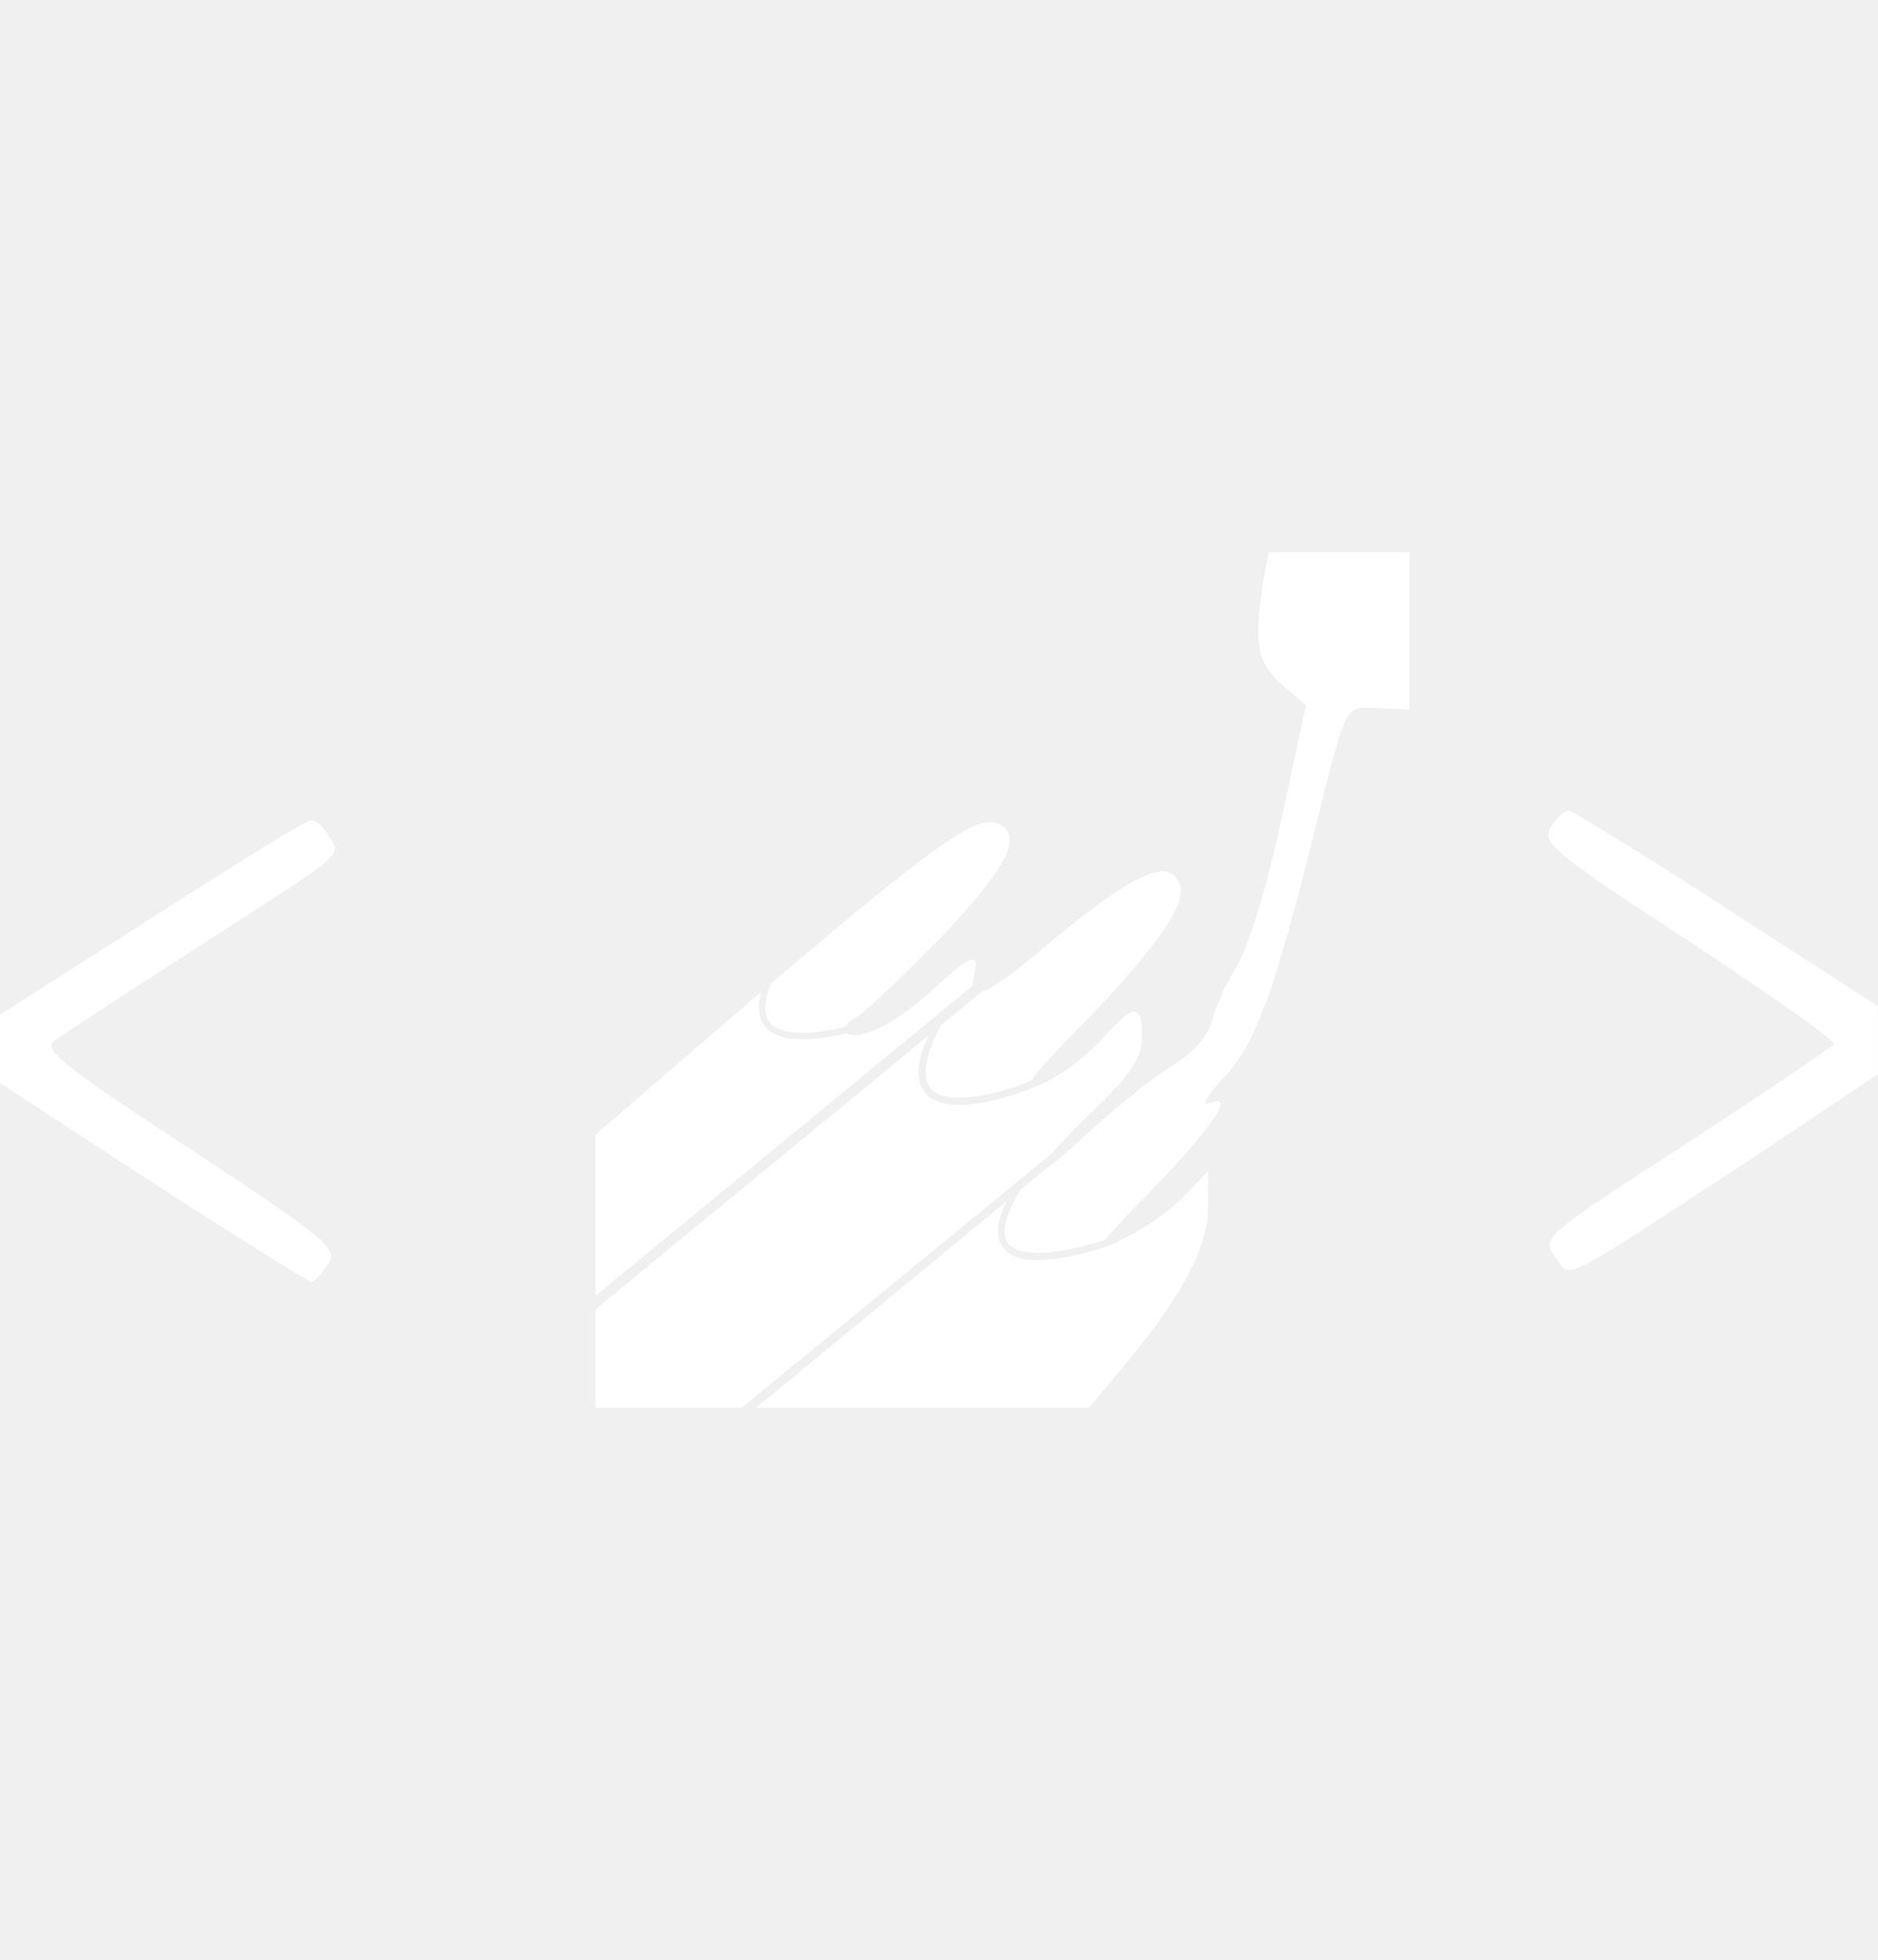
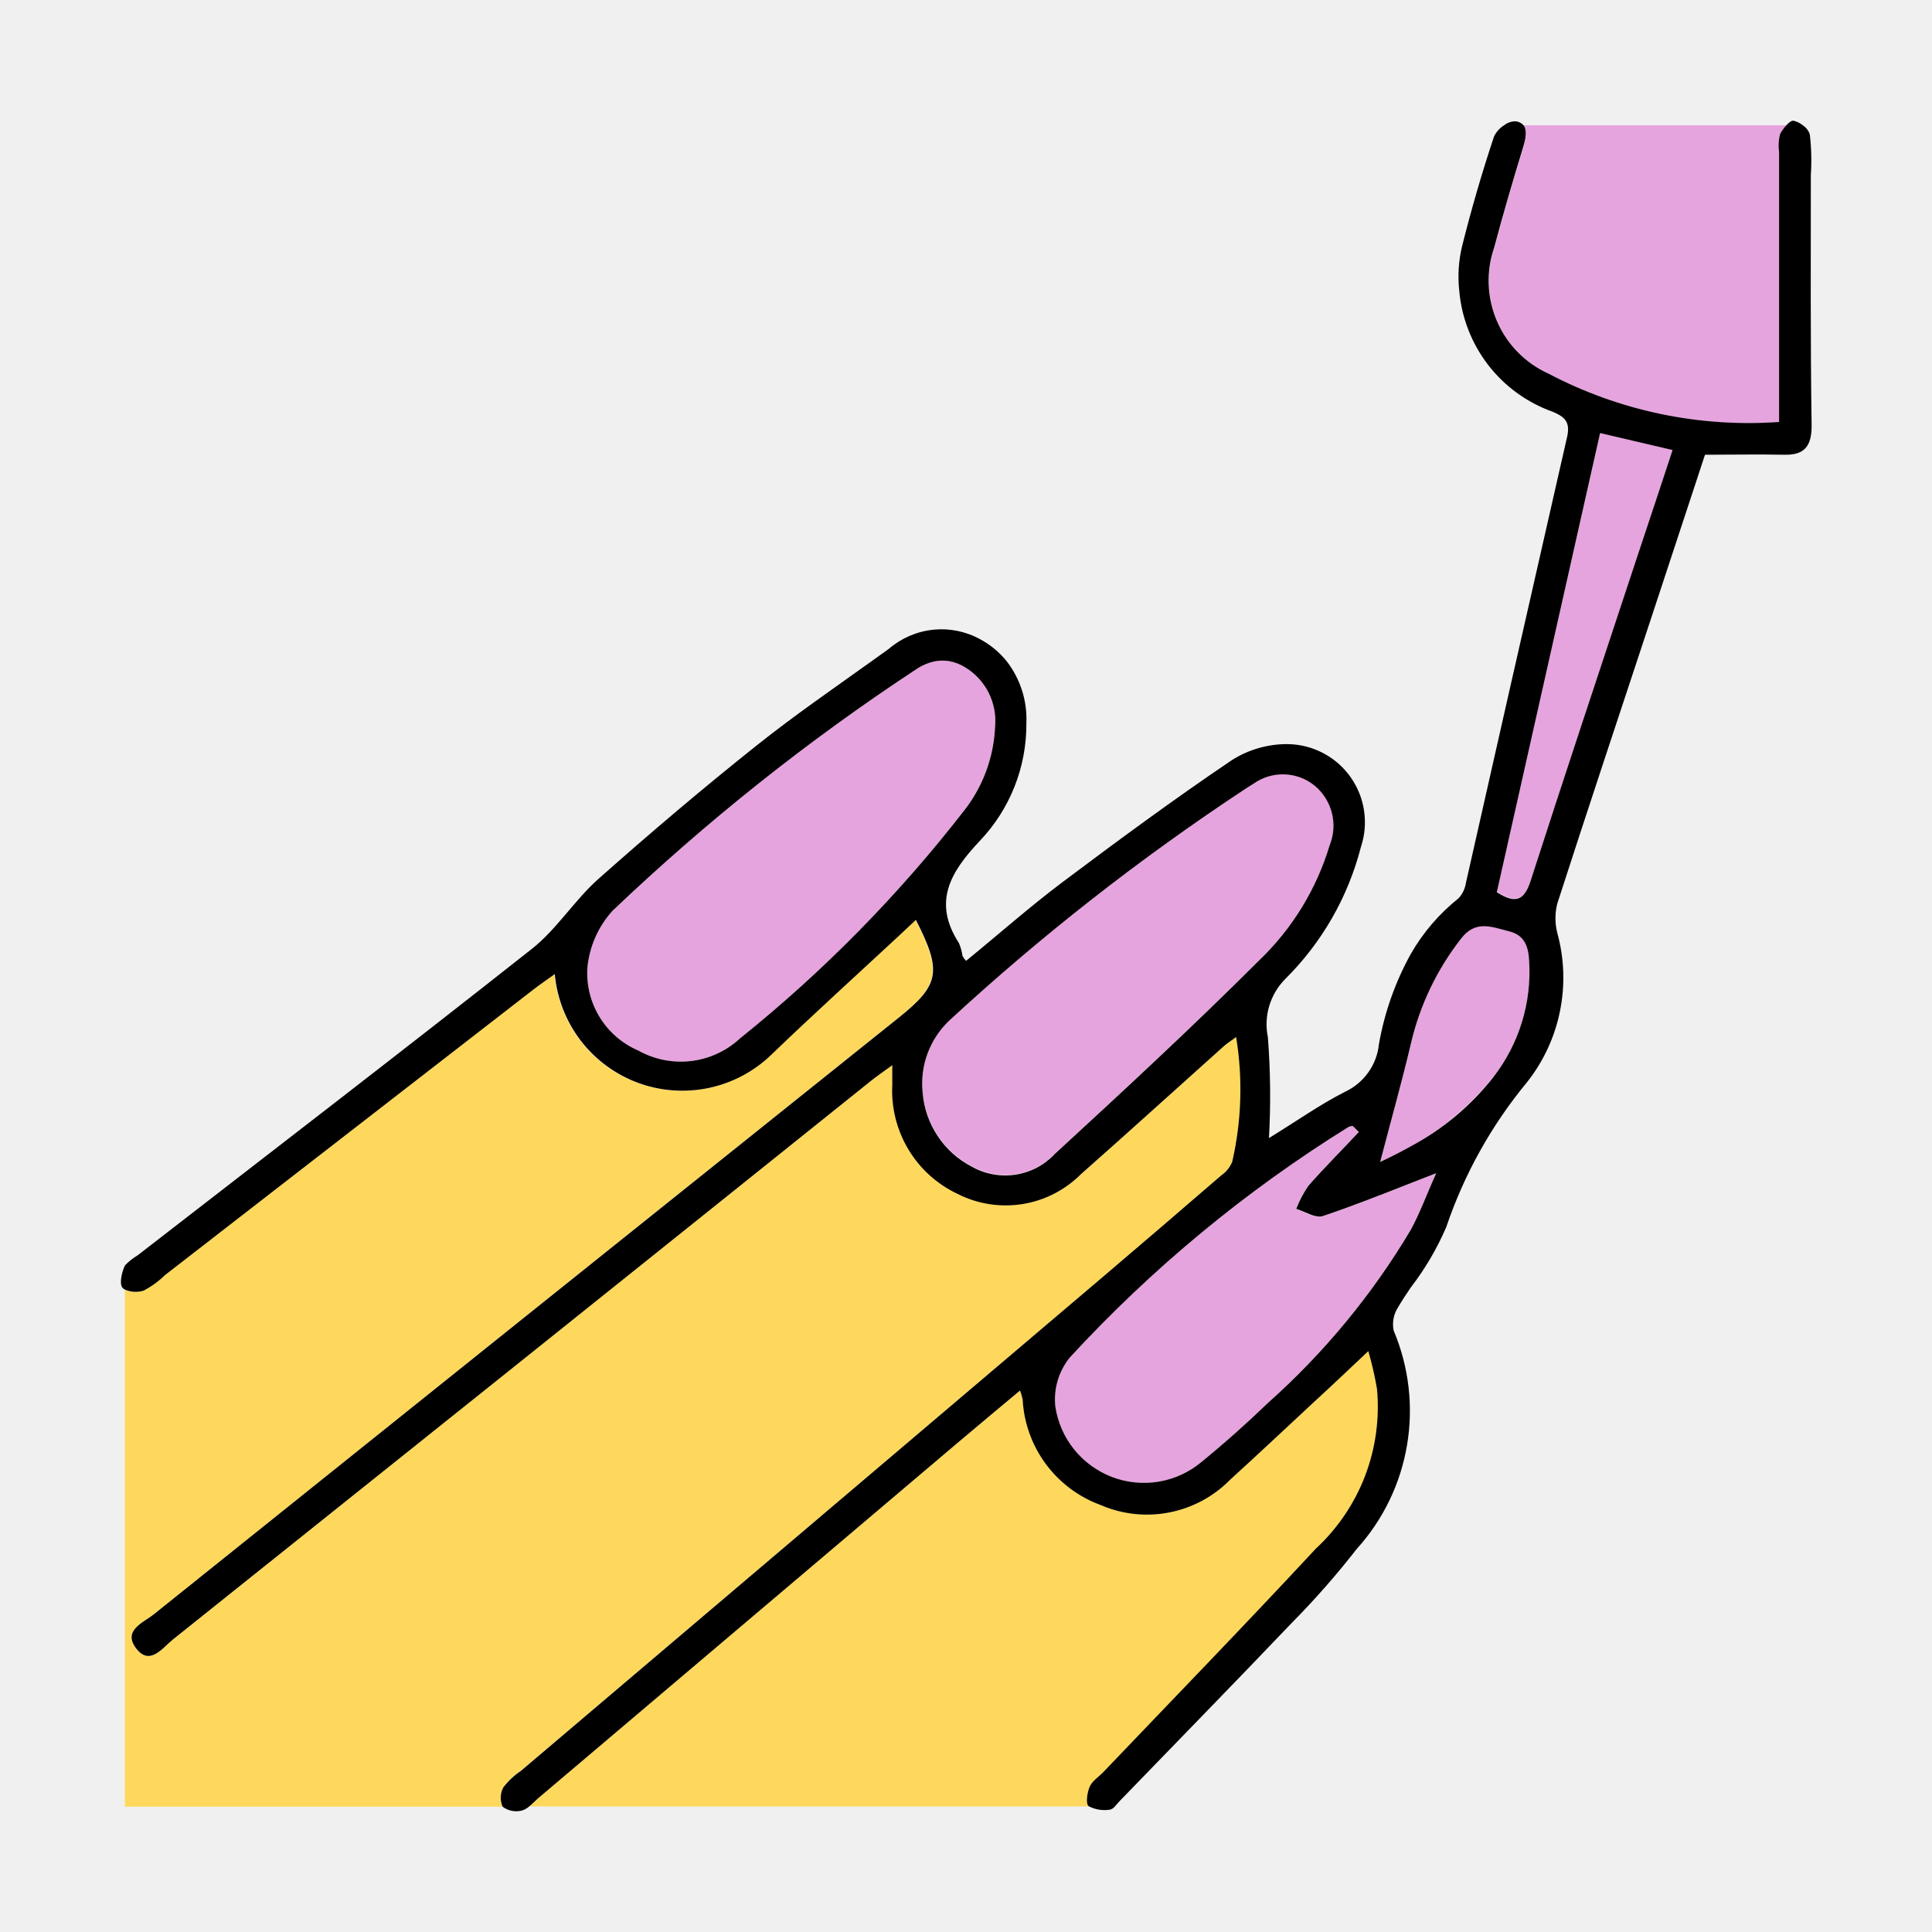
- <svg xmlns="http://www.w3.org/2000/svg" width="23" height="24" viewBox="0 0 23 24" fill="none">
-   <g clip-path="url(#clip0)">
-     <path d="M15.538 6.762L15.466 7.153C15.355 7.894 15.396 8.106 15.7 8.381L15.995 8.635L15.69 10.053C15.508 10.899 15.284 11.608 15.143 11.841C15.021 12.042 14.879 12.338 14.848 12.497C14.798 12.687 14.625 12.878 14.362 13.047C14.129 13.185 13.672 13.555 13.348 13.852C13.089 14.095 12.911 14.244 12.814 14.308L12.498 14.569C12.396 14.739 12.338 14.876 12.316 14.98C12.294 15.087 12.307 15.158 12.339 15.21C12.371 15.26 12.426 15.295 12.501 15.317C12.589 15.339 12.68 15.346 12.771 15.34C12.976 15.325 13.179 15.288 13.376 15.228C13.444 15.209 13.496 15.191 13.542 15.175C13.613 15.084 13.777 14.912 14.067 14.613C14.838 13.82 15.132 13.386 14.828 13.503C14.716 13.545 14.767 13.439 14.96 13.227C15.366 12.814 15.599 12.19 16.086 10.233C16.471 8.688 16.471 8.666 16.755 8.666C16.888 8.666 17.264 8.69 17.264 8.69V6.762H16.4H15.538ZM19.218 9.927C19.156 9.927 19.055 10.023 18.994 10.129C18.883 10.319 19.014 10.435 20.688 11.525C21.681 12.182 22.483 12.742 22.462 12.785C22.442 12.816 21.631 13.367 20.658 14.002C18.893 15.144 18.883 15.155 19.045 15.388C19.248 15.663 19.045 15.758 21.336 14.266L23 13.155V12.319L21.144 11.123C20.14 10.467 19.268 9.938 19.218 9.927ZM3.803 10.044C3.752 10.044 2.88 10.584 1.876 11.229L0 12.425V13.261L1.866 14.478C2.901 15.144 3.773 15.695 3.813 15.695C3.853 15.695 3.935 15.599 4.016 15.483C4.138 15.282 4.036 15.197 2.322 14.065C0.69 12.996 0.517 12.848 0.68 12.732C0.782 12.658 1.552 12.16 2.384 11.621C4.281 10.404 4.179 10.488 4.027 10.234C3.967 10.129 3.864 10.034 3.804 10.044H3.803ZM12.125 10.067C11.845 10.065 11.243 10.51 9.441 12.045C9.364 12.238 9.357 12.371 9.393 12.457C9.416 12.516 9.458 12.557 9.516 12.587C9.574 12.617 9.649 12.635 9.731 12.642C9.895 12.657 10.088 12.63 10.245 12.598L10.35 12.573C10.386 12.523 10.434 12.482 10.488 12.455C10.599 12.391 11.066 11.947 11.533 11.471C12.354 10.603 12.546 10.211 12.212 10.084C12.185 10.073 12.155 10.067 12.126 10.067H12.125ZM14.229 10.67C13.983 10.677 13.539 10.975 12.779 11.608C12.398 11.931 12.156 12.105 12.027 12.141L11.525 12.555C11.336 12.915 11.308 13.138 11.358 13.261C11.371 13.291 11.389 13.319 11.411 13.342C11.434 13.365 11.461 13.383 11.49 13.395C11.564 13.425 11.642 13.441 11.72 13.44C11.909 13.438 12.095 13.409 12.276 13.355C12.37 13.329 12.463 13.298 12.555 13.263L12.583 13.251L12.634 13.223C12.729 13.094 12.95 12.851 13.226 12.571C14.098 11.693 14.544 11.069 14.453 10.836C14.411 10.723 14.341 10.666 14.229 10.67ZM11.906 11.75C11.835 11.758 11.676 11.886 11.39 12.148C10.976 12.53 10.524 12.75 10.368 12.652C10.332 12.661 10.296 12.669 10.259 12.676C10.1 12.709 9.902 12.736 9.724 12.721C9.641 12.716 9.559 12.694 9.483 12.658C9.411 12.624 9.354 12.563 9.322 12.488C9.286 12.398 9.286 12.286 9.326 12.143L8.704 12.677L7.294 13.894V15.867L11.913 12.07C11.912 12.028 11.917 11.987 11.928 11.947C11.964 11.813 11.962 11.745 11.906 11.751V11.75ZM13.894 12.389C13.824 12.389 13.707 12.492 13.52 12.699C13.266 12.982 12.867 13.256 12.655 13.312L12.622 13.33C12.587 13.345 12.552 13.359 12.517 13.372C12.459 13.392 12.384 13.416 12.298 13.44C12.126 13.489 11.911 13.534 11.72 13.529C11.629 13.529 11.54 13.511 11.456 13.475C11.377 13.441 11.314 13.377 11.28 13.295C11.224 13.156 11.246 12.961 11.368 12.684L7.293 16.033V17.238H9.083L12.88 14.126C12.979 14.012 13.127 13.856 13.328 13.661C13.864 13.142 13.986 12.963 13.986 12.698C13.986 12.492 13.964 12.388 13.894 12.388V12.389ZM14.798 14.339L14.473 14.677C14.291 14.857 13.966 15.079 13.743 15.174L13.699 15.194L13.697 15.199L13.687 15.209C13.678 15.216 13.675 15.217 13.668 15.22C13.579 15.255 13.489 15.286 13.398 15.313C13.194 15.375 12.986 15.413 12.775 15.428C12.675 15.435 12.575 15.426 12.477 15.401C12.393 15.382 12.319 15.33 12.269 15.257C12.223 15.183 12.209 15.084 12.235 14.962C12.256 14.875 12.286 14.791 12.326 14.712L9.262 17.238H13.337L13.824 16.656C14.493 15.842 14.798 15.26 14.798 14.762V14.339Z" fill="white" />
-   </g>
-   <defs>
-     <clipPath id="clip0">
-       <rect width="23" height="24" fill="white" />
-     </clipPath>
-   </defs>
+ <svg xmlns="http://www.w3.org/2000/svg" width="32" height="32" viewBox="0 0 32 32" fill="none">
+   <path d="M18.05 29.6C18.092 29.505 18.198 29.439 18.275 29.359C19.45 28.127 20.635 26.906 21.794 25.659C22.157 25.324 22.437 24.91 22.613 24.448C22.789 23.987 22.856 23.491 22.808 23C22.772 22.79 22.724 22.581 22.665 22.376C22.349 22.676 22.055 22.949 21.759 23.224C21.299 23.652 20.841 24.082 20.377 24.505C20.104 24.784 19.752 24.973 19.368 25.048C18.985 25.123 18.588 25.08 18.229 24.924C17.866 24.791 17.551 24.554 17.321 24.243C17.092 23.932 16.959 23.56 16.939 23.174C16.928 23.124 16.914 23.076 16.896 23.028C16.543 23.328 16.205 23.604 15.87 23.888L8.907 29.788C8.859 29.829 8.807 29.88 8.762 29.92H18.045L18.031 29.911C17.981 29.876 18.007 29.692 18.05 29.6Z" fill="#FED85D" />
+   <path d="M8.337 29.6C8.419 29.492 8.519 29.399 8.632 29.324L18.268 21.149C18.925 20.591 19.579 20.03 20.231 19.466C20.311 19.41 20.374 19.332 20.413 19.242C20.569 18.563 20.591 17.86 20.478 17.173C20.378 17.243 20.324 17.273 20.278 17.322C19.489 18.028 18.704 18.74 17.911 19.442C17.648 19.706 17.308 19.881 16.94 19.94C16.572 19.999 16.195 19.94 15.863 19.771C15.524 19.611 15.24 19.354 15.048 19.032C14.855 18.71 14.763 18.338 14.783 17.964C14.783 17.879 14.783 17.795 14.783 17.64C14.638 17.746 14.532 17.817 14.433 17.897C10.576 20.985 6.72 24.071 2.865 27.154C2.691 27.293 2.483 27.603 2.255 27.302C2.027 27.001 2.374 26.877 2.549 26.737C6.659 23.439 10.771 20.144 14.885 16.852C15.555 16.315 15.599 16.09 15.163 15.237L14.903 15.481C14.19 16.144 13.469 16.798 12.767 17.472C12.479 17.75 12.118 17.941 11.726 18.022C11.335 18.104 10.928 18.073 10.553 17.933C10.178 17.793 9.851 17.55 9.608 17.232C9.365 16.914 9.218 16.534 9.182 16.135C9.049 16.235 8.934 16.308 8.825 16.393L2.725 21.121C2.62 21.224 2.5 21.311 2.369 21.379C2.27 21.409 2.164 21.404 2.069 21.364V29.925H8.325C8.302 29.874 8.291 29.817 8.293 29.761C8.295 29.705 8.31 29.65 8.337 29.6V29.6Z" fill="#FED85D" />
+   <path d="M25.237 2.423C25.067 2.98 24.902 3.538 24.753 4.101C24.615 4.499 24.631 4.934 24.798 5.32C24.964 5.707 25.269 6.018 25.653 6.191C26.826 6.808 28.149 7.085 29.471 6.991V2.518C29.456 2.42 29.462 2.32 29.487 2.224C29.515 2.17 29.55 2.12 29.592 2.075H25.233C25.3 2.153 25.277 2.29 25.237 2.423Z" fill="#E6A4DE" />
+   <path d="M16.482 12.032C16.461 12.531 16.286 13.012 15.982 13.408C14.893 14.814 13.642 16.087 12.256 17.2C12.032 17.407 11.749 17.538 11.446 17.574C11.144 17.61 10.838 17.549 10.572 17.4C10.307 17.287 10.084 17.095 9.933 16.85C9.782 16.605 9.711 16.319 9.729 16.032C9.761 15.679 9.907 15.347 10.146 15.085C11.696 13.607 13.376 12.27 15.165 11.092C15.282 11 15.425 10.947 15.574 10.941C15.723 10.935 15.87 10.976 15.994 11.058C16.157 11.159 16.289 11.304 16.375 11.476C16.462 11.648 16.498 11.84 16.482 12.032Z" fill="#E6A4DE" />
+   <path d="M15.284 18.093C15.261 17.872 15.289 17.648 15.367 17.44C15.445 17.232 15.57 17.045 15.732 16.893C17.25 15.493 18.879 14.218 20.602 13.08C20.654 13.047 20.702 13.014 20.759 12.98C20.91 12.871 21.092 12.816 21.278 12.822C21.463 12.828 21.642 12.896 21.784 13.015C21.922 13.132 22.02 13.29 22.064 13.465C22.107 13.641 22.094 13.826 22.026 13.994C21.808 14.72 21.406 15.377 20.858 15.902C19.753 17.002 18.606 18.066 17.458 19.122C17.284 19.301 17.056 19.417 16.809 19.451C16.562 19.486 16.311 19.438 16.094 19.314C15.867 19.196 15.673 19.022 15.531 18.808C15.39 18.595 15.305 18.348 15.284 18.093Z" fill="#E6A4DE" />
+   <path d="M22.5 18.754C22.22 19.054 21.932 19.34 21.663 19.647C21.582 19.766 21.515 19.893 21.463 20.027C21.611 20.071 21.784 20.187 21.904 20.146C22.515 19.941 23.111 19.695 23.782 19.436C23.636 19.772 23.526 20.082 23.371 20.366C22.732 21.439 21.933 22.408 21 23.238C20.645 23.58 20.277 23.907 19.895 24.219C19.693 24.387 19.449 24.498 19.19 24.541C18.931 24.584 18.665 24.557 18.419 24.464C18.173 24.37 17.957 24.213 17.792 24.008C17.627 23.804 17.519 23.559 17.48 23.299C17.464 23.154 17.477 23.008 17.517 22.869C17.558 22.729 17.626 22.599 17.718 22.486C19.079 21.008 20.634 19.722 22.341 18.663C22.362 18.655 22.384 18.651 22.406 18.65L22.5 18.754Z" fill="#E6A4DE" />
+   <path d="M24.794 14.771L26.505 7.171L27.705 7.452L27.086 9.333C26.508 11.083 25.923 12.833 25.359 14.585C25.249 14.909 25.105 14.969 24.794 14.771Z" fill="#E6A4DE" />
+   <path d="M22.862 19.241C23.043 18.55 23.223 17.911 23.375 17.265C23.523 16.638 23.805 16.051 24.201 15.544C24.444 15.225 24.717 15.352 24.996 15.421C25.254 15.484 25.319 15.673 25.33 15.921C25.37 16.607 25.162 17.284 24.742 17.828C24.242 18.448 23.596 18.933 22.862 19.241V19.241Z" fill="#E6A4DE" />
+   <path d="M29.993 2.894C30.008 2.671 30.002 2.448 29.976 2.226C29.956 2.164 29.915 2.111 29.86 2.075C29.816 2.039 29.764 2.013 29.708 2C29.676 1.994 29.631 2.027 29.588 2.074C29.547 2.119 29.511 2.169 29.483 2.223C29.458 2.319 29.453 2.419 29.467 2.517V6.989C28.145 7.083 26.823 6.806 25.649 6.189C25.265 6.016 24.96 5.705 24.794 5.318C24.628 4.932 24.611 4.497 24.749 4.099C24.898 3.536 25.063 2.978 25.233 2.421C25.273 2.288 25.296 2.151 25.233 2.073C25.198 2.035 25.15 2.012 25.098 2.009C25.032 2.01 24.968 2.032 24.916 2.073C24.841 2.118 24.782 2.184 24.745 2.263C24.545 2.863 24.369 3.469 24.216 4.081C24.158 4.322 24.143 4.571 24.17 4.818C24.209 5.264 24.375 5.689 24.648 6.044C24.921 6.398 25.291 6.667 25.712 6.818C25.901 6.897 26.012 6.975 25.959 7.224C25.886 7.54 25.815 7.856 25.743 8.173C25.253 10.321 24.766 12.47 24.281 14.62C24.267 14.716 24.225 14.805 24.16 14.877C23.841 15.131 23.572 15.443 23.369 15.797C23.11 16.264 22.931 16.771 22.839 17.297C22.822 17.465 22.761 17.625 22.663 17.763C22.565 17.9 22.434 18.01 22.281 18.082C21.864 18.293 21.481 18.566 21.018 18.85C21.049 18.293 21.043 17.735 21 17.179C20.965 17.008 20.972 16.831 21.022 16.663C21.072 16.496 21.162 16.343 21.284 16.219C21.894 15.615 22.329 14.857 22.542 14.025C22.606 13.832 22.623 13.627 22.593 13.426C22.563 13.226 22.486 13.035 22.368 12.869C22.251 12.704 22.096 12.568 21.916 12.474C21.736 12.379 21.537 12.328 21.334 12.325C21.006 12.321 20.683 12.413 20.405 12.589C19.448 13.235 18.517 13.921 17.593 14.615C17.046 15.027 16.531 15.483 16.001 15.915C15.978 15.89 15.959 15.863 15.942 15.834C15.932 15.76 15.912 15.688 15.883 15.62C15.44 14.936 15.747 14.439 16.228 13.928C16.729 13.403 17.006 12.703 17 11.977C17.016 11.607 16.9 11.244 16.673 10.951C16.552 10.802 16.404 10.679 16.235 10.588C15.996 10.457 15.722 10.402 15.451 10.431C15.18 10.46 14.924 10.572 14.718 10.75L14.439 10.95C13.802 11.406 13.157 11.85 12.544 12.338C11.649 13.05 10.775 13.792 9.918 14.552C9.518 14.905 9.226 15.387 8.811 15.715C6.647 17.424 4.46 19.102 2.281 20.791C2.206 20.836 2.137 20.89 2.076 20.952C2.07 20.961 2.064 20.971 2.06 20.981C2.014 21.088 1.975 21.265 2.029 21.33C2.042 21.344 2.058 21.355 2.076 21.363C2.171 21.402 2.277 21.408 2.376 21.378C2.507 21.31 2.627 21.223 2.732 21.12L8.832 16.392C8.941 16.307 9.056 16.23 9.189 16.134C9.225 16.532 9.373 16.913 9.615 17.231C9.858 17.549 10.186 17.792 10.56 17.932C10.935 18.072 11.342 18.102 11.734 18.021C12.126 17.939 12.486 17.749 12.774 17.471C13.474 16.797 14.197 16.143 14.91 15.48L15.17 15.236C15.606 16.089 15.562 16.314 14.892 16.851C10.775 20.146 6.66 23.441 2.549 26.737C2.374 26.877 2.028 27.004 2.255 27.302C2.482 27.6 2.691 27.293 2.865 27.154C6.722 24.073 10.577 20.989 14.429 17.9C14.529 17.82 14.634 17.749 14.779 17.643C14.779 17.798 14.779 17.882 14.779 17.967C14.759 18.341 14.852 18.713 15.044 19.035C15.236 19.357 15.52 19.614 15.859 19.774C16.191 19.943 16.569 20.002 16.937 19.943C17.305 19.884 17.644 19.709 17.907 19.445C18.7 18.745 19.485 18.031 20.274 17.325C20.324 17.28 20.382 17.246 20.474 17.176C20.587 17.863 20.565 18.566 20.409 19.245C20.371 19.335 20.308 19.413 20.227 19.469C19.575 20.032 18.921 20.593 18.264 21.152L8.632 29.328C8.519 29.403 8.42 29.497 8.337 29.604C8.311 29.653 8.296 29.707 8.294 29.763C8.292 29.819 8.303 29.874 8.325 29.925V29.925C8.37 29.959 8.423 29.982 8.478 29.993C8.533 30.004 8.591 30.002 8.645 29.988C8.688 29.975 8.728 29.953 8.761 29.923C8.811 29.883 8.861 29.832 8.906 29.791L15.869 23.891C16.204 23.607 16.542 23.327 16.895 23.031C16.913 23.078 16.927 23.127 16.938 23.177C16.958 23.563 17.091 23.935 17.32 24.246C17.55 24.557 17.865 24.794 18.228 24.927C18.587 25.083 18.984 25.126 19.367 25.051C19.751 24.976 20.102 24.787 20.376 24.508C20.84 24.085 21.298 23.655 21.758 23.227C22.058 22.952 22.348 22.676 22.664 22.379C22.723 22.584 22.771 22.793 22.807 23.003C22.853 23.493 22.785 23.986 22.61 24.446C22.434 24.905 22.154 25.318 21.793 25.652C20.634 26.9 19.449 28.121 18.274 29.352C18.197 29.432 18.091 29.498 18.049 29.593C18.007 29.688 17.98 29.874 18.03 29.914L18.044 29.923C18.149 29.974 18.267 29.992 18.382 29.974C18.414 29.967 18.443 29.949 18.463 29.923C18.491 29.894 18.518 29.858 18.545 29.831C19.497 28.847 20.454 27.868 21.399 26.877C21.781 26.491 22.139 26.082 22.473 25.654C22.909 25.172 23.197 24.576 23.305 23.935C23.413 23.294 23.336 22.636 23.083 22.038C23.056 21.905 23.082 21.766 23.157 21.652C23.222 21.54 23.294 21.431 23.368 21.323C23.605 21.015 23.802 20.68 23.955 20.323C24.251 19.448 24.705 18.634 25.294 17.923C25.565 17.579 25.752 17.177 25.838 16.748C25.925 16.319 25.91 15.876 25.794 15.454C25.753 15.293 25.753 15.125 25.794 14.965C26.3 13.398 26.821 11.836 27.337 10.273C27.569 9.573 27.799 8.875 28.027 8.179L28.24 7.532C28.694 7.532 29.122 7.523 29.548 7.532C29.902 7.542 30.01 7.376 30.006 7.032C29.985 5.652 29.993 4.273 29.993 2.894ZM12.256 17.2C12.033 17.407 11.749 17.538 11.447 17.574C11.144 17.61 10.838 17.549 10.572 17.4C10.308 17.287 10.085 17.095 9.934 16.85C9.783 16.605 9.711 16.319 9.729 16.032C9.761 15.679 9.908 15.347 10.146 15.085C11.697 13.607 13.376 12.27 15.165 11.092C15.263 11.023 15.374 10.975 15.491 10.952C15.57 10.938 15.65 10.938 15.729 10.952C15.823 10.97 15.913 11.006 15.994 11.058C16.158 11.159 16.29 11.304 16.376 11.476C16.462 11.649 16.499 11.841 16.482 12.033C16.461 12.532 16.287 13.013 15.982 13.409C14.893 14.814 13.643 16.087 12.256 17.2ZM17.456 19.129C17.282 19.308 17.054 19.424 16.807 19.458C16.56 19.493 16.309 19.445 16.092 19.321C15.864 19.203 15.67 19.028 15.529 18.814C15.387 18.6 15.302 18.353 15.282 18.097C15.259 17.876 15.287 17.652 15.365 17.444C15.443 17.236 15.568 17.049 15.73 16.897C17.248 15.497 18.877 14.222 20.6 13.084C20.652 13.051 20.7 13.018 20.757 12.984C20.908 12.875 21.09 12.82 21.276 12.826C21.461 12.832 21.639 12.9 21.782 13.019C21.92 13.136 22.018 13.294 22.061 13.469C22.105 13.645 22.092 13.83 22.024 13.998C21.806 14.724 21.404 15.382 20.856 15.906C19.753 17.008 18.606 18.069 17.458 19.125L17.456 19.129ZM23.367 20.37C22.73 21.441 21.931 22.409 21 23.238C20.645 23.58 20.277 23.907 19.895 24.219C19.693 24.387 19.45 24.498 19.19 24.541C18.931 24.584 18.665 24.557 18.419 24.464C18.174 24.37 17.957 24.213 17.792 24.008C17.627 23.804 17.52 23.559 17.48 23.299C17.464 23.154 17.477 23.008 17.518 22.869C17.559 22.729 17.627 22.599 17.718 22.486C19.079 21.008 20.634 19.722 22.341 18.663C22.362 18.655 22.384 18.651 22.406 18.65L22.506 18.75C22.226 19.05 21.938 19.336 21.669 19.643C21.588 19.762 21.521 19.889 21.469 20.023C21.617 20.067 21.79 20.183 21.91 20.142C22.393 19.98 22.868 19.792 23.377 19.592L23.788 19.432C23.634 19.772 23.524 20.082 23.369 20.366L23.367 20.37ZM24.74 17.835C24.367 18.31 23.9 18.702 23.367 18.987C23.203 19.079 23.034 19.165 22.86 19.245C23.038 18.564 23.216 17.933 23.367 17.295L23.373 17.269C23.521 16.642 23.803 16.055 24.199 15.548C24.442 15.229 24.715 15.356 24.994 15.425C25.252 15.488 25.317 15.677 25.328 15.925C25.369 16.61 25.161 17.287 24.742 17.831L24.74 17.835ZM27.08 9.335C26.502 11.085 25.917 12.835 25.353 14.587C25.247 14.916 25.103 14.976 24.792 14.778L26.275 8.185L26.503 7.173L27.703 7.454C27.621 7.701 27.542 7.944 27.462 8.185L27.08 9.335Z" fill="black" />
</svg>
